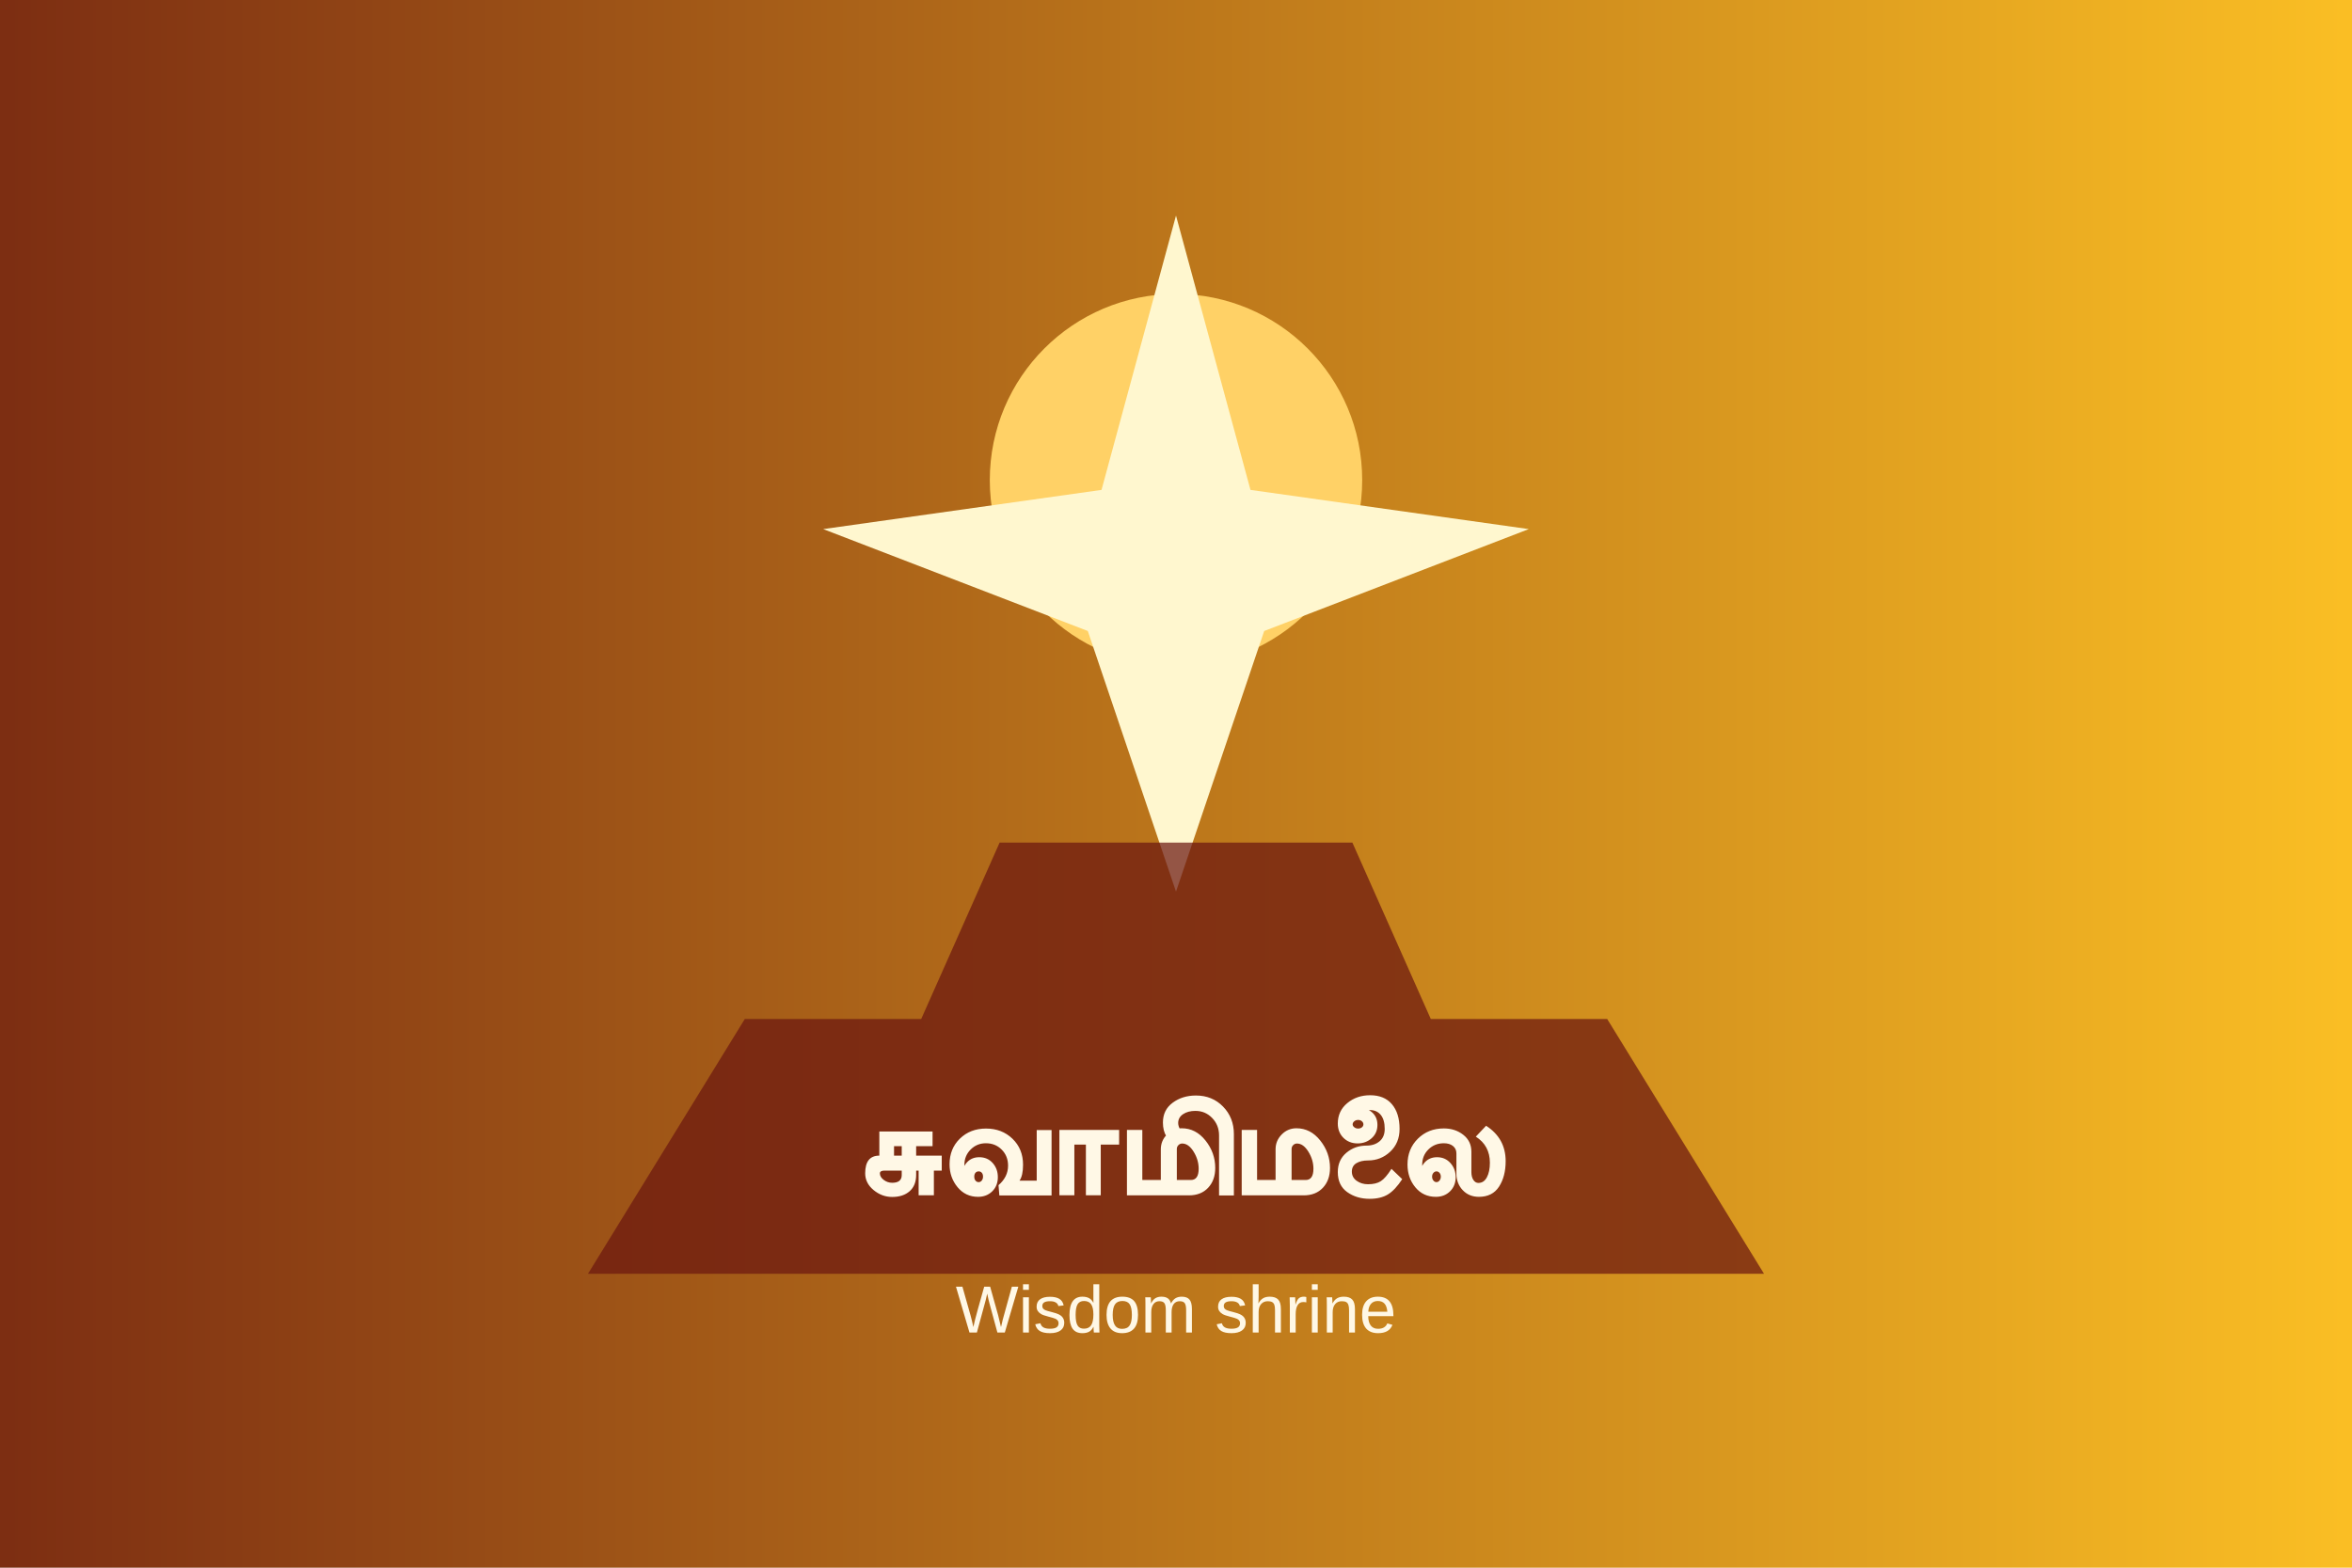
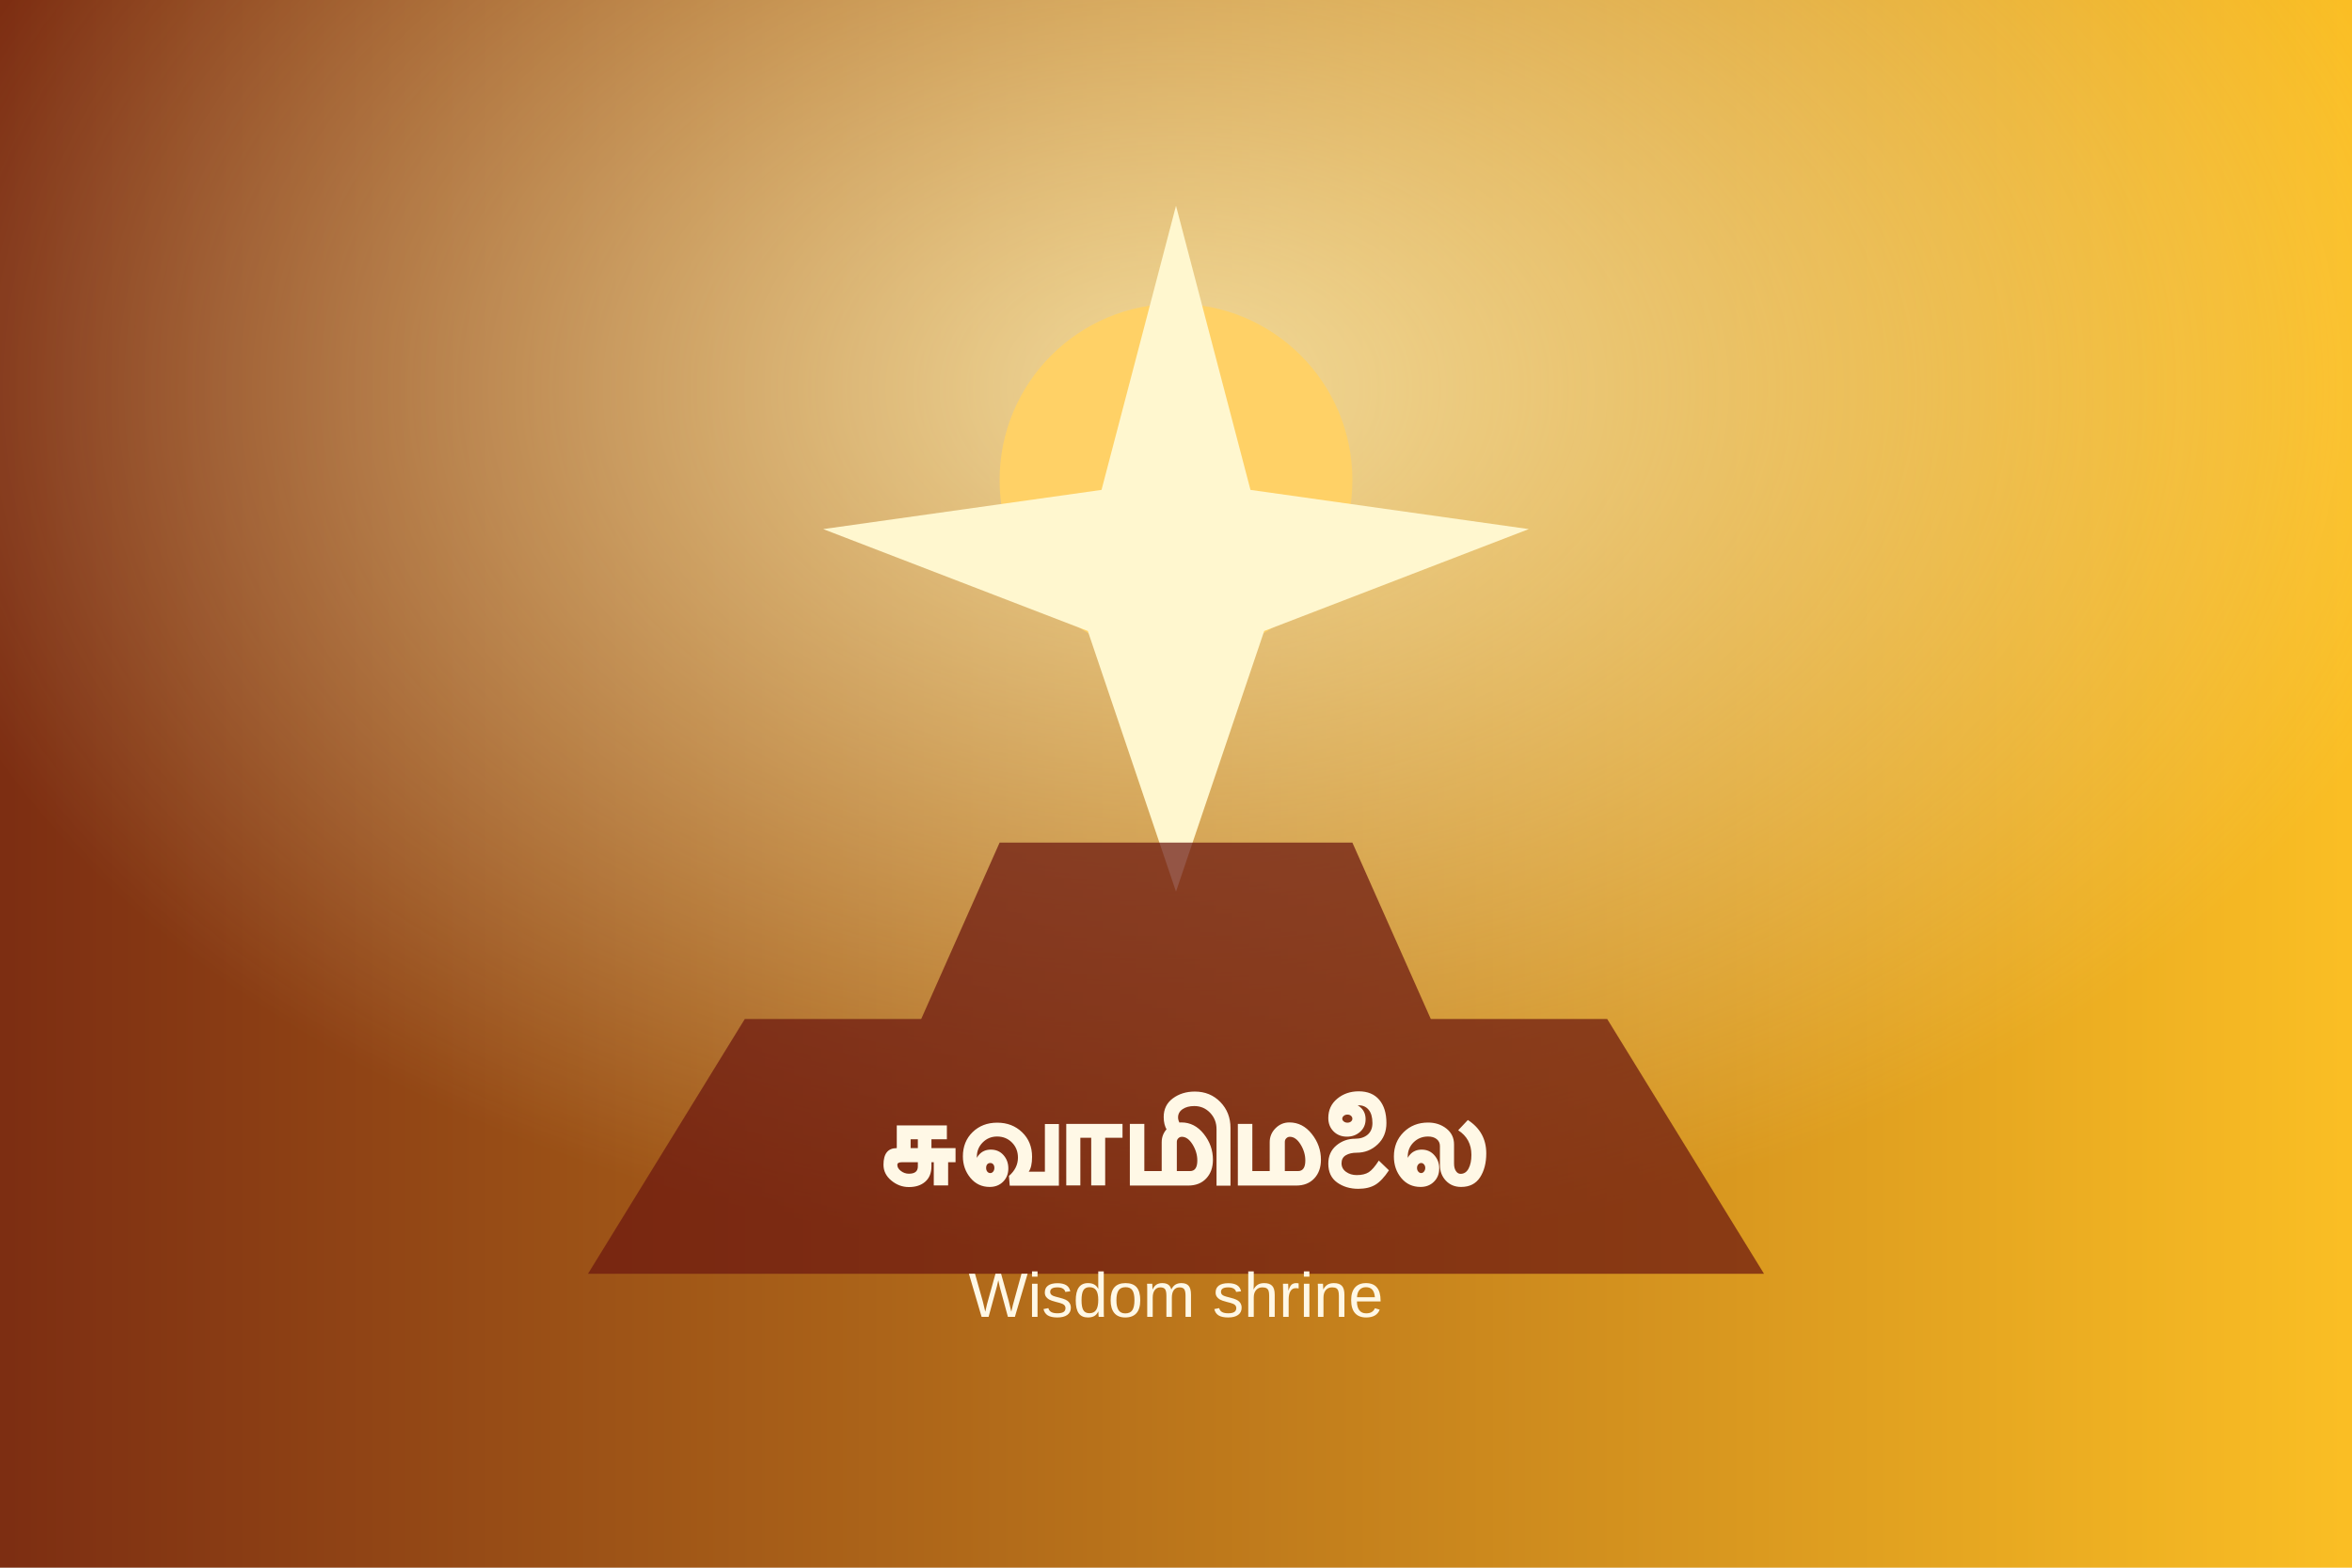
- <svg xmlns="http://www.w3.org/2000/svg" width="1200" height="800">
+ <svg xmlns="http://www.w3.org/2000/svg" width="1200" height="800" viewBox="0 0 1200 800">
  <defs>
    <linearGradient id="g" x1="0" x2="1">
      <stop stop-color="#7c2d12" />
      <stop offset="1" stop-color="#fbbf24" />
    </linearGradient>
+     <radialGradient id="r" cx=".5" cy=".25" r=".55">
+       <stop stop-color="#fff2b8" stop-opacity=".8" />
+       <stop offset="1" stop-color="#fff2b8" stop-opacity="0" />
+     </radialGradient>
  </defs>
  <rect width="1200" height="800" fill="url(#g)" />
-   <circle cx="600" cy="245" r="95" fill="#ffd166" />
-   <path d="M600 110 L638 250 L780 270 L645 322 L600 455 L555 322 L420 270 L562 250 Z" fill="#fff7cf" />
+   <rect width="1200" height="800" fill="url(#r)" />
+   <circle cx="600" cy="245" r="90" fill="#ffd166" />
+   <path d="M600 105 L638 250 L780 270 L645 322 L600 455 L555 322 L420 270 L562 250 Z" fill="#fff7cf" />
  <path d="M300 650 L900 650 L820 520 L730 520 L690 430 L510 430 L470 520 L380 520 Z" fill="#6b160f" opacity=".72" />
-   <text x="600" y="610" font-size="68" text-anchor="middle" font-family="Arial" fill="#fff8e6" font-weight="800">சுவாமிமலை</text>
-   <text x="600" y="680" font-size="34" text-anchor="middle" font-family="Arial" fill="#fff8e6">Wisdom shrine</text>
+   <text x="600" y="605" font-size="64" text-anchor="middle" font-family="Arial" fill="#fff8e6" font-weight="800">சுவாமிமலை</text>
+   <text x="600" y="672" font-size="32" text-anchor="middle" font-family="Arial" fill="#fff8e6">Wisdom shrine</text>
</svg>
